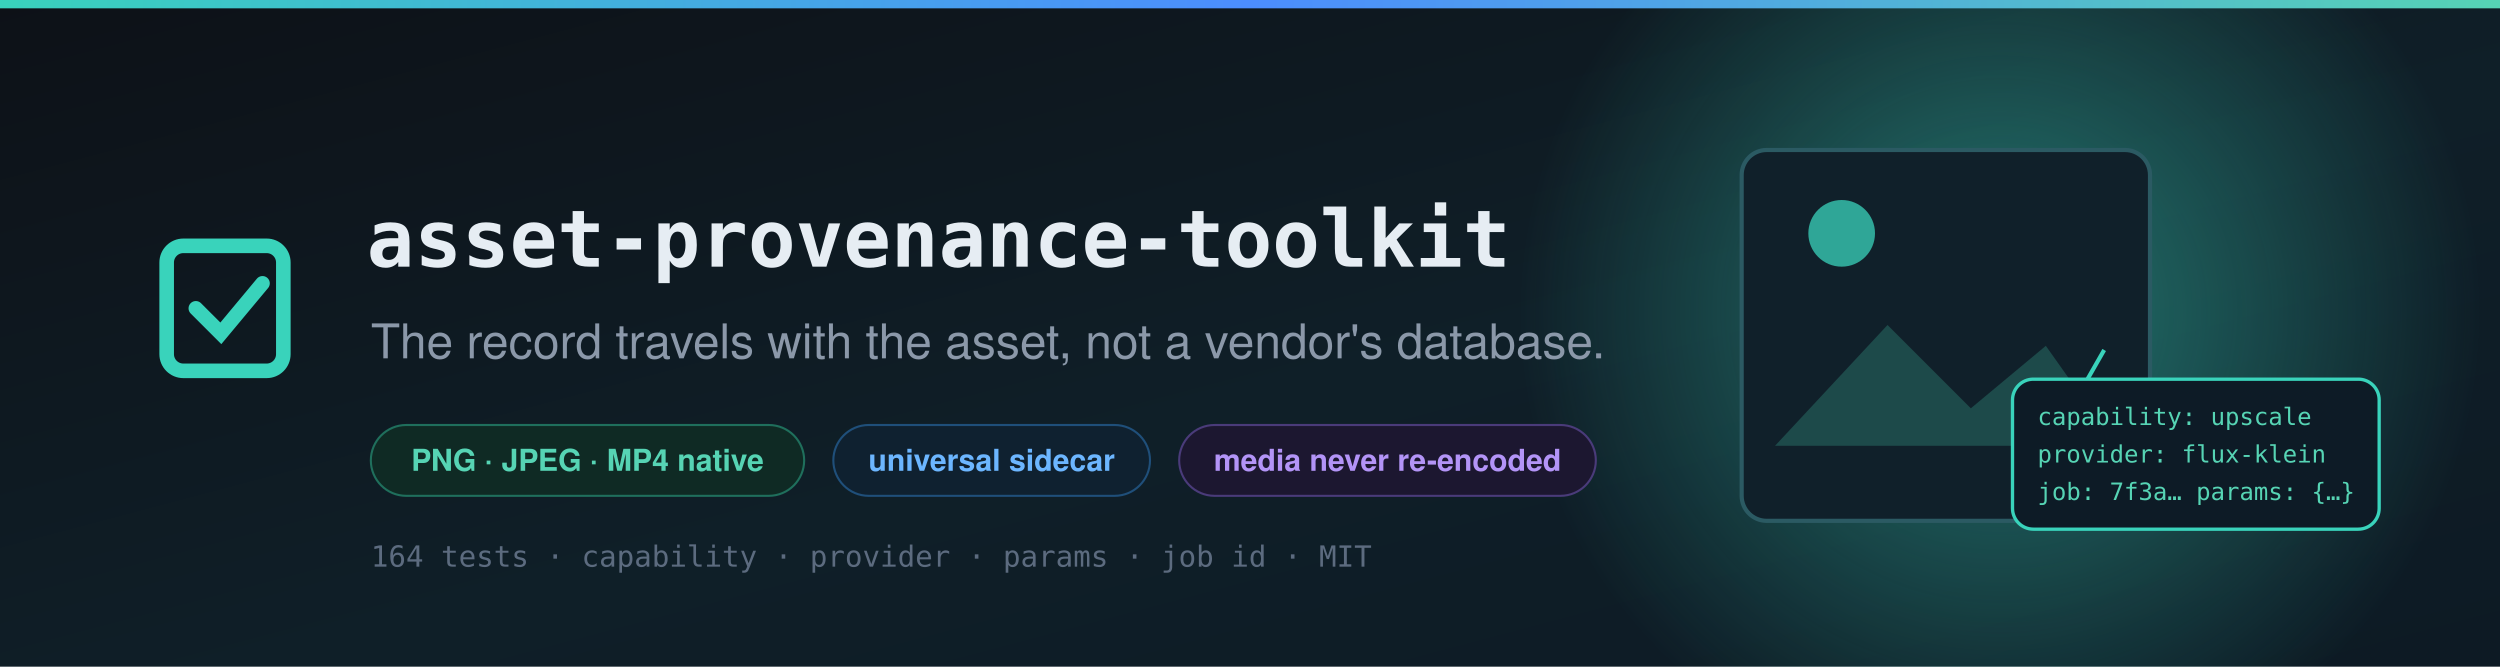
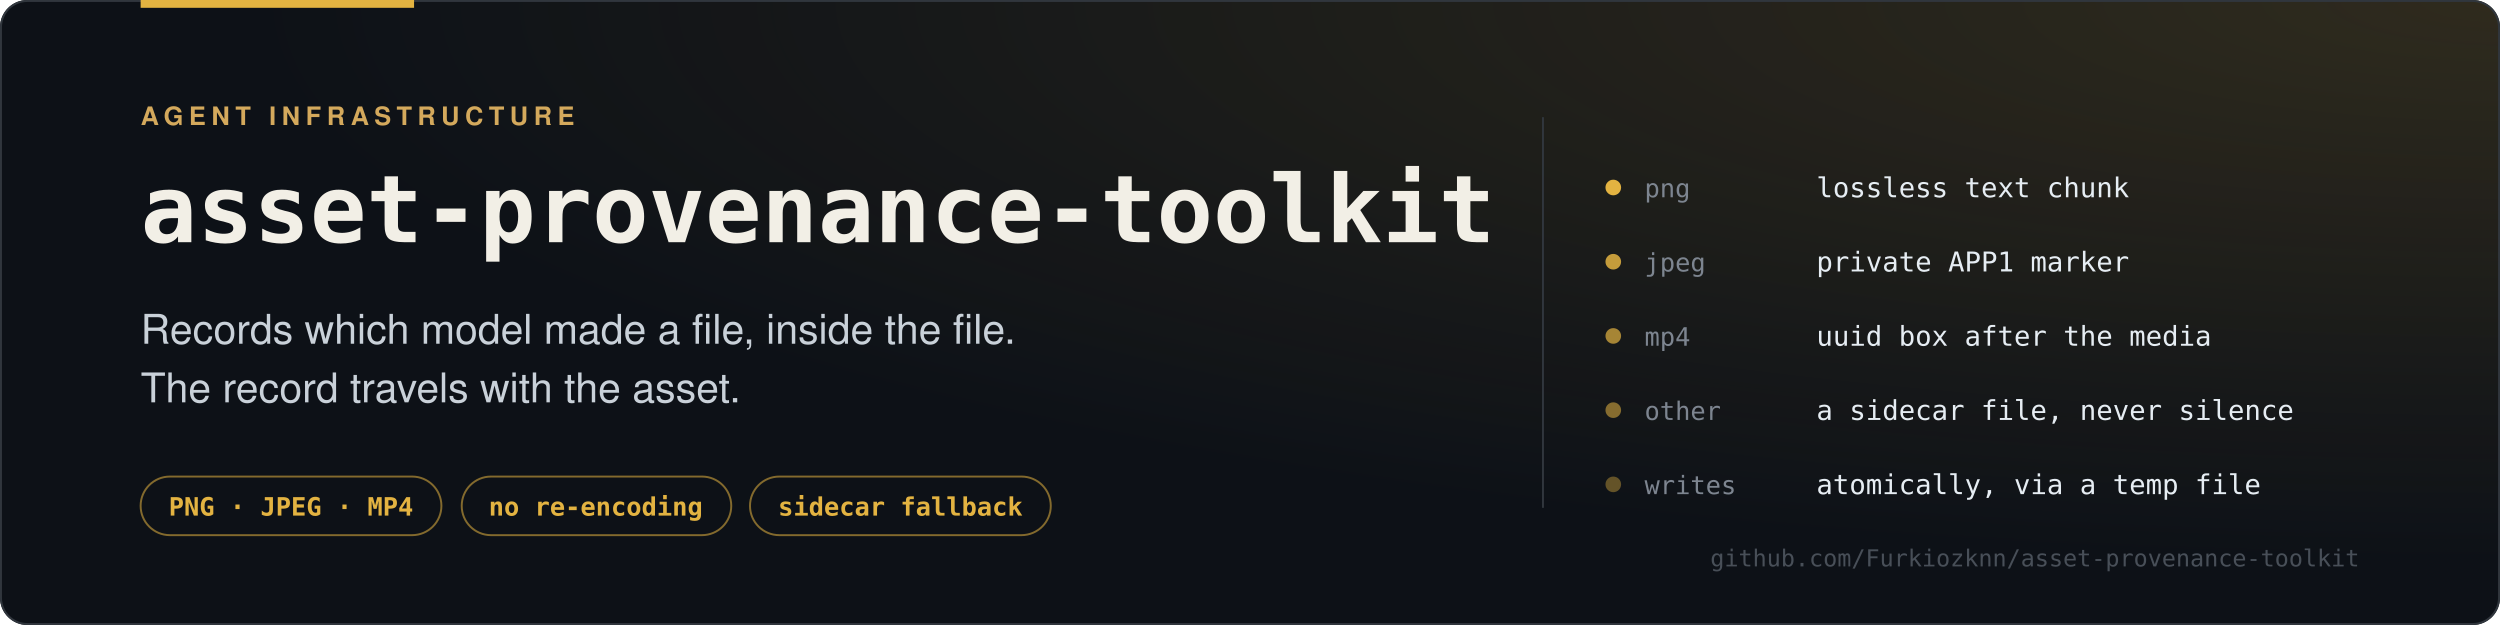
- <svg xmlns="http://www.w3.org/2000/svg" viewBox="0 0 1200 320" width="1200" height="320" role="img" aria-label="asset-provenance-toolkit - provenance embedded in the file the pipeline produces">
+ <svg xmlns="http://www.w3.org/2000/svg" width="1280" height="320" viewBox="0 0 1280 320" role="img" aria-labelledby="t d">
  <defs>
-     <linearGradient id="bg" x1="0" y1="0" x2="1" y2="1">
-       <stop offset="0%" stop-color="#0d1117" />
-       <stop offset="55%" stop-color="#0f1f28" />
-       <stop offset="100%" stop-color="#0d1a24" />
-     </linearGradient>
-     <linearGradient id="accent" x1="0" y1="0" x2="1" y2="0">
-       <stop offset="0%" stop-color="#39d3bb" />
-       <stop offset="50%" stop-color="#4c8dff" />
-       <stop offset="100%" stop-color="#56d4b4" />
-     </linearGradient>
-     <linearGradient id="markAccent" gradientUnits="userSpaceOnUse" x1="72" y1="108" x2="146" y2="190">
-       <stop offset="0%" stop-color="#39d3bb" />
-       <stop offset="60%" stop-color="#4c8dff" />
-       <stop offset="100%" stop-color="#56d4b4" />
-     </linearGradient>
-     <radialGradient id="glow" cx="0.5" cy="0.5" r="0.5">
-       <stop offset="0%" stop-color="#39d3bb" stop-opacity="0.5" />
-       <stop offset="100%" stop-color="#39d3bb" stop-opacity="0" />
+     <radialGradient id="g" cx="1" cy="0" r="0.9">
+       <stop offset="0" stop-color="#e3b341" stop-opacity=".16" />
+       <stop offset="1" stop-color="#e3b341" stop-opacity="0" />
    </radialGradient>
+     <style>.u{font:700 13px/1 -apple-system,BlinkMacSystemFont,'Segoe UI',Helvetica,Arial,'DejaVu Sans',sans-serif;letter-spacing:.22em;fill:#d4a95c}.n{font:700 48px/1 ui-monospace,SFMono-Regular,'SF Mono',Menlo,Consolas,'DejaVu Sans Mono',monospace;fill:#f2efe6}
+ .p{font:400 21px/1 -apple-system,BlinkMacSystemFont,'Segoe UI',Helvetica,Arial,'DejaVu Sans',sans-serif;fill:#c9d1d9}.c{fill:none;stroke:#e3b341;stroke-opacity:.55}.ct{font:600 13px/1 ui-monospace,SFMono-Regular,'SF Mono',Menlo,Consolas,'DejaVu Sans Mono',monospace;fill:#e3b341}
+ .k{font:400 13px/1 ui-monospace,SFMono-Regular,'SF Mono',Menlo,Consolas,'DejaVu Sans Mono',monospace;fill:#7d8590}.d{font:500 14px/1 ui-monospace,SFMono-Regular,'SF Mono',Menlo,Consolas,'DejaVu Sans Mono',monospace;fill:#e6edf3}.f{font:400 12px/1 ui-monospace,SFMono-Regular,'SF Mono',Menlo,Consolas,'DejaVu Sans Mono',monospace;fill:#484f58}</style>
  </defs>
-   <rect width="1200" height="320" fill="url(#bg)" />
-   <circle cx="960" cy="150" r="230" fill="url(#glow)" />
-   <rect x="0" y="0" width="1200" height="4" fill="url(#accent)" />
-   <g>
-     <rect x="836" y="72" width="196" height="178" rx="12" fill="#10202a" stroke="#2b5a63" stroke-width="2" />
-     <path d="M852 214 L906 156 L946 196 L982 166 L1016 214 Z" fill="#1d4a4a" />
-     <circle cx="884" cy="112" r="16" fill="#39d3bb" opacity="0.75" />
-     <g transform="translate(966,182)">
-       <rect width="176" height="72" rx="10" fill="#0d1b26" stroke="#39d3bb" stroke-width="1.6" />
-       <g font-family="ui-monospace, monospace" font-size="11.5" fill="#56d4b4">
-         <text x="12" y="22">capability: upscale</text>
-         <text x="12" y="40">provider: flux-klein</text>
-         <text x="12" y="58">job: 7f3a…  params: {…}</text>
-       </g>
-     </g>
-     <path d="M1010 168 L1002 182" stroke="#39d3bb" stroke-width="2" />
-   </g>
-   <g transform="translate(72,108)" fill="none" stroke="url(#markAccent)" stroke-width="7" stroke-linecap="round">
-     <rect x="8" y="10" width="56" height="60" rx="8" />
-     <path d="M22 40 L34 52 L54 28" />
-   </g>
-   <text x="176" y="128" font-family="ui-monospace, SFMono-Regular, Menlo, Consolas, monospace" font-size="38" font-weight="700" fill="#e6edf3">asset-provenance-toolkit</text>
-   <text x="178" y="172" font-family="-apple-system, BlinkMacSystemFont, Segoe UI, Helvetica, Arial, sans-serif" font-size="23" fill="#8b98a9">The record travels with the asset, not a vendor's database.</text>
-   <g font-family="-apple-system, BlinkMacSystemFont, Segoe UI, Helvetica, Arial, sans-serif" font-size="14.5" font-weight="600">
-     <g transform="translate(178,204)">
-       <rect width="208" height="34" rx="17" fill="#0f2a24" stroke="#1f6f5c" />
-       <text x="104" y="22" text-anchor="middle" fill="#56d4b4">PNG · JPEG · MP4 native</text>
-     </g>
-     <g transform="translate(400,204)">
-       <rect width="152" height="34" rx="17" fill="#0f2130" stroke="#1f4f7a" />
-       <text x="76" y="22" text-anchor="middle" fill="#6cb6ff">universal sidecar</text>
-     </g>
-     <g transform="translate(566,204)">
-       <rect width="200" height="34" rx="17" fill="#1c1730" stroke="#4a3b7a" />
-       <text x="100" y="22" text-anchor="middle" fill="#b394f7">media never re-encoded</text>
-     </g>
-   </g>
-   <text x="178" y="272" font-family="ui-monospace, SFMono-Regular, Menlo, Consolas, monospace" font-size="14" fill="#5c6b7f">164 tests · capability · provider · params · job id · MIT</text>
+   <rect width="1280" height="320" rx="14" fill="#0d1117" />
+   <rect width="1280" height="320" rx="14" fill="url(#g)" />
+   <rect x="0.5" y="0.5" width="1279" height="319" rx="13.5" fill="none" stroke="#30363d" />
+   <rect x="72" y="0" width="140" height="4" fill="#e3b341" />
+   <text x="72" y="64" class="u">AGENT INFRASTRUCTURE</text>
+   <text x="72" y="124" class="n" textLength="680" lengthAdjust="spacingAndGlyphs">asset-provenance-toolkit</text>
+   <text x="72" y="176" class="p">Records which model made a file, inside the file.</text>
+   <text x="72" y="206" class="p">The record travels with the asset.</text>
+   <rect x="72" y="244" width="154" height="30" rx="15" class="c" />
+   <text x="149" y="264" class="ct" text-anchor="middle">PNG · JPEG · MP4</text>
+   <rect x="236.4" y="244" width="138" height="30" rx="15" class="c" />
+   <text x="305" y="264" class="ct" text-anchor="middle">no re-encoding</text>
+   <rect x="384.0" y="244" width="154" height="30" rx="15" class="c" />
+   <text x="461" y="264" class="ct" text-anchor="middle">sidecar fallback</text>
+   <line x1="790" y1="60" x2="790" y2="260" stroke="#30363d" />
+   <circle cx="826" cy="96" r="4" fill="#e3b341" opacity="1.00" />
+   <text x="842" y="101" class="k">png</text>
+   <text x="930" y="101" class="d">lossless text chunk</text>
+   <circle cx="826" cy="134" r="4" fill="#e3b341" opacity="0.85" />
+   <text x="842" y="139" class="k">jpeg</text>
+   <text x="930" y="139" class="d">private APP1 marker</text>
+   <circle cx="826" cy="172" r="4" fill="#e3b341" opacity="0.70" />
+   <text x="842" y="177" class="k">mp4</text>
+   <text x="930" y="177" class="d">uuid box after the media</text>
+   <circle cx="826" cy="210" r="4" fill="#e3b341" opacity="0.55" />
+   <text x="842" y="215" class="k">other</text>
+   <text x="930" y="215" class="d">a sidecar file, never silence</text>
+   <circle cx="826" cy="248" r="4" fill="#e3b341" opacity="0.40" />
+   <text x="842" y="253" class="k">writes</text>
+   <text x="930" y="253" class="d">atomically, via a temp file</text>
+   <text x="1208" y="290" class="f" text-anchor="end">github.com/Furkiozknn/asset-provenance-toolkit</text>
</svg>
